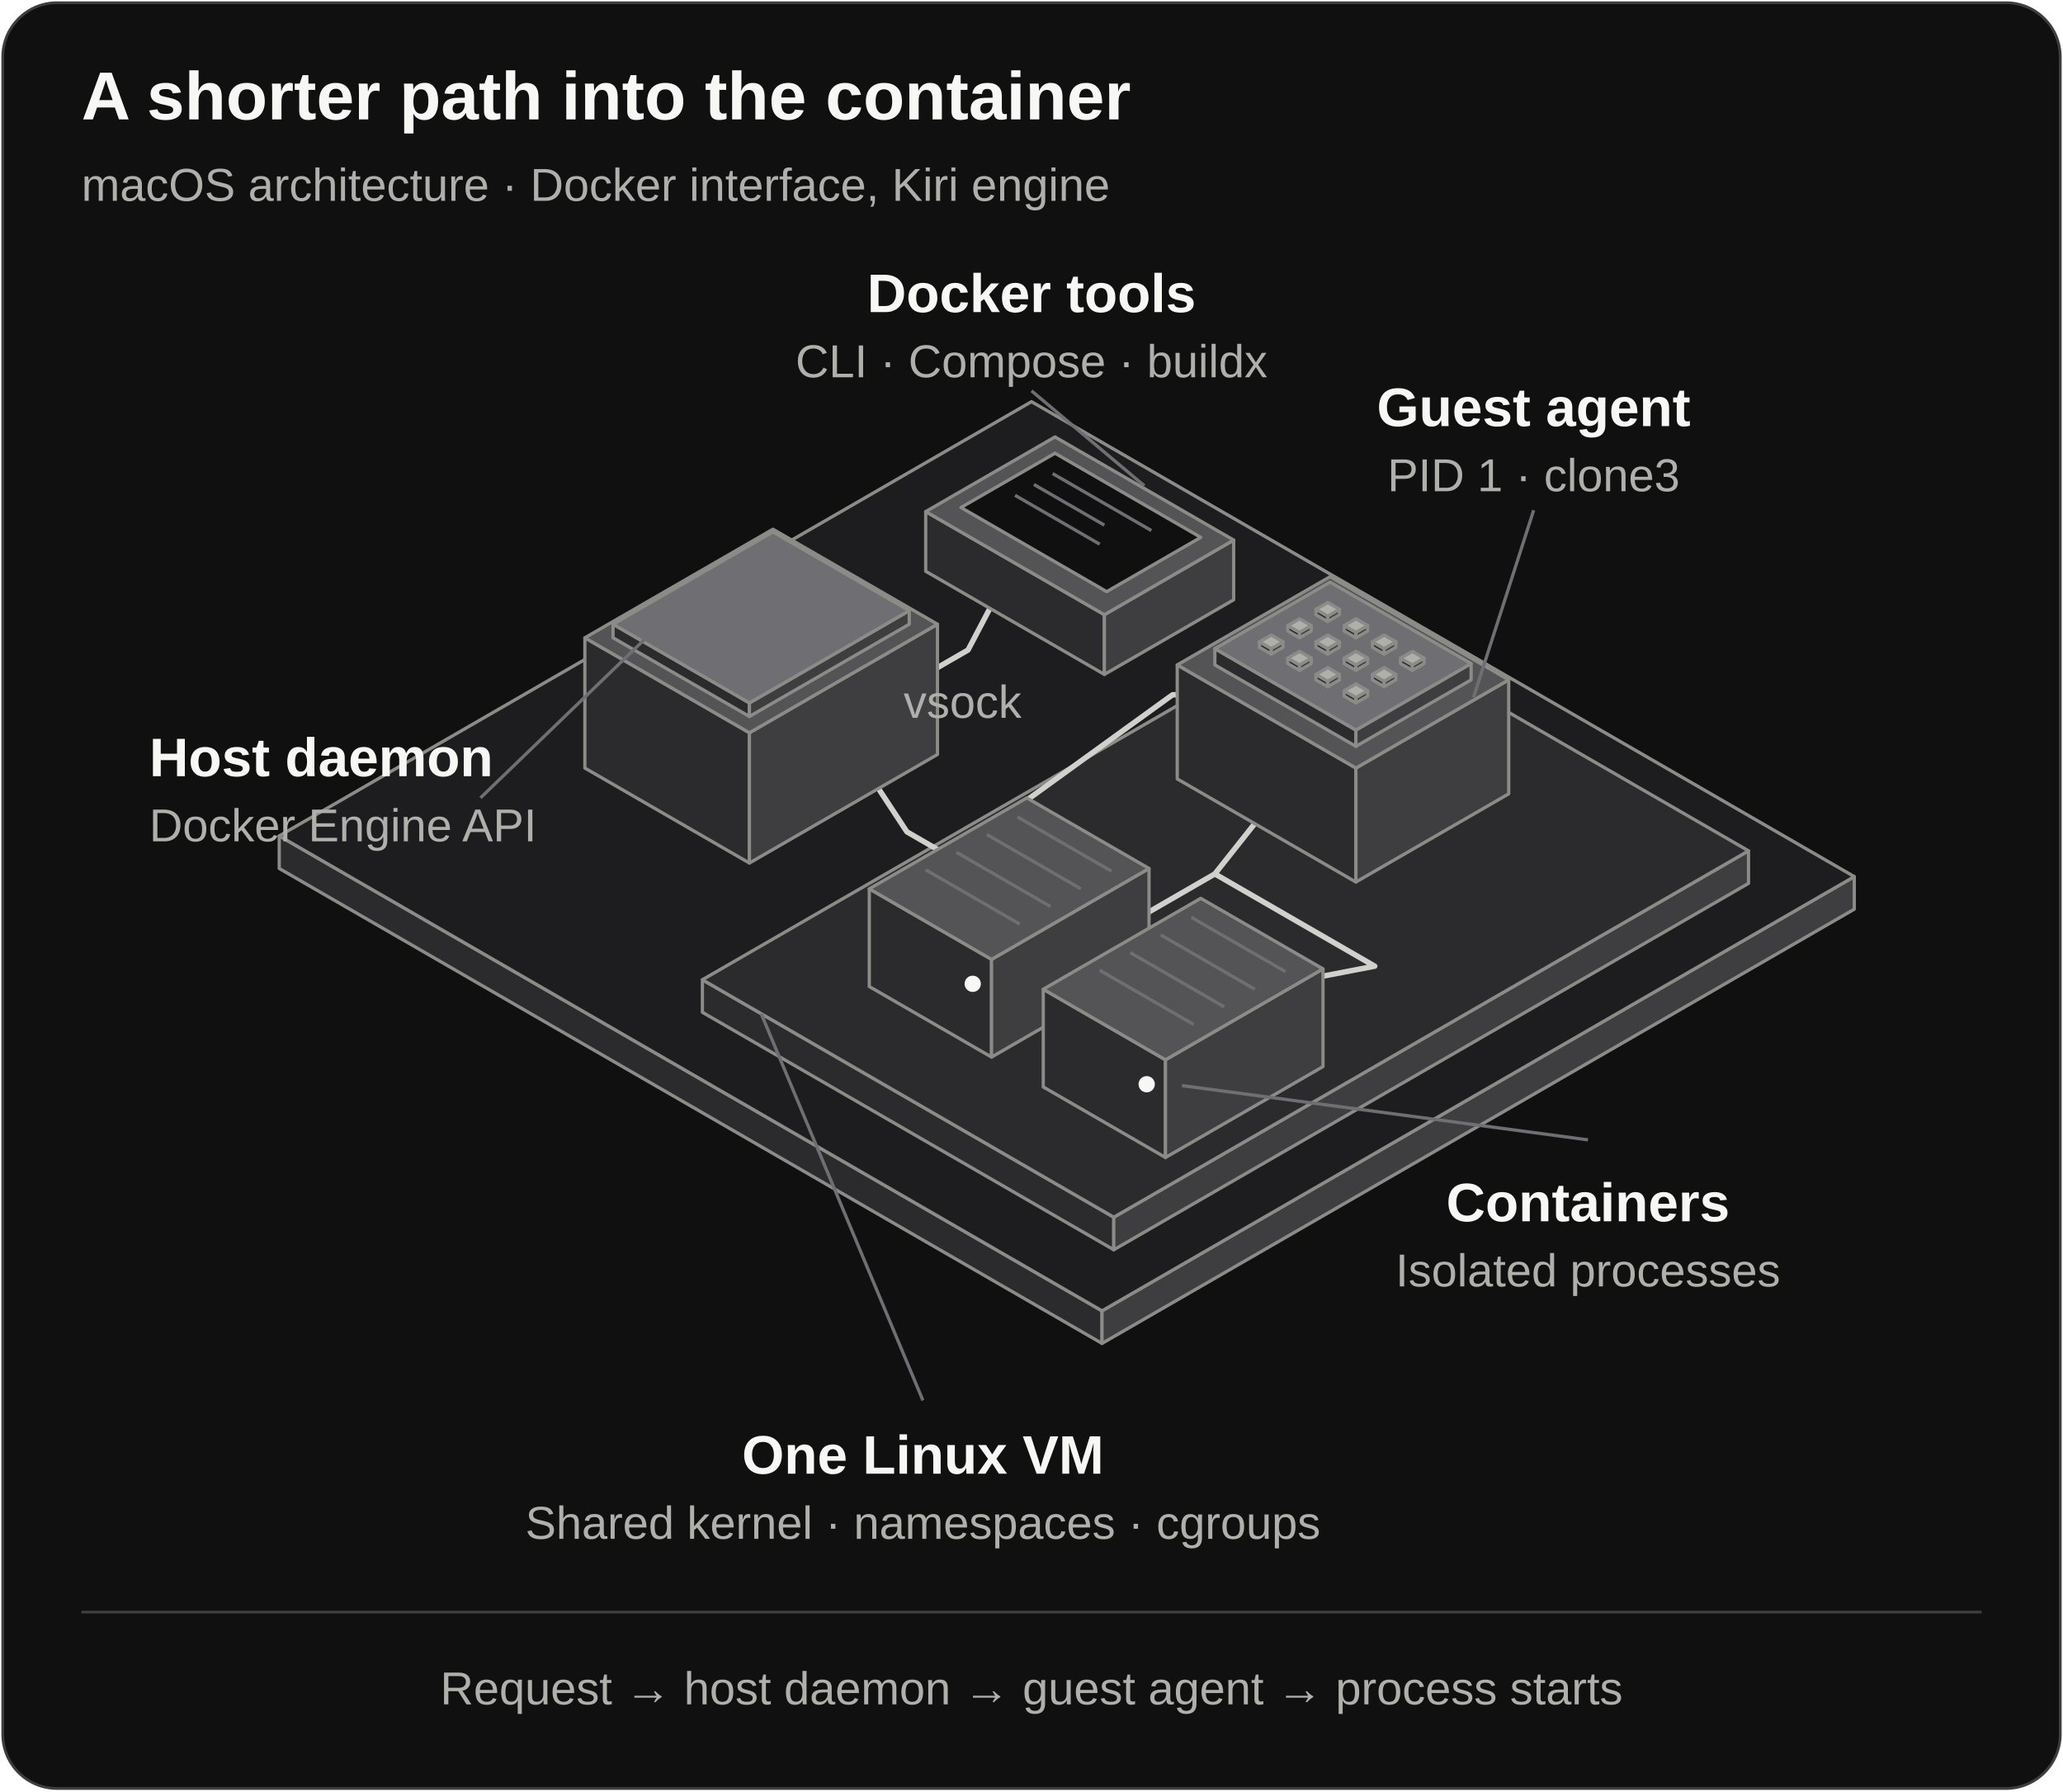
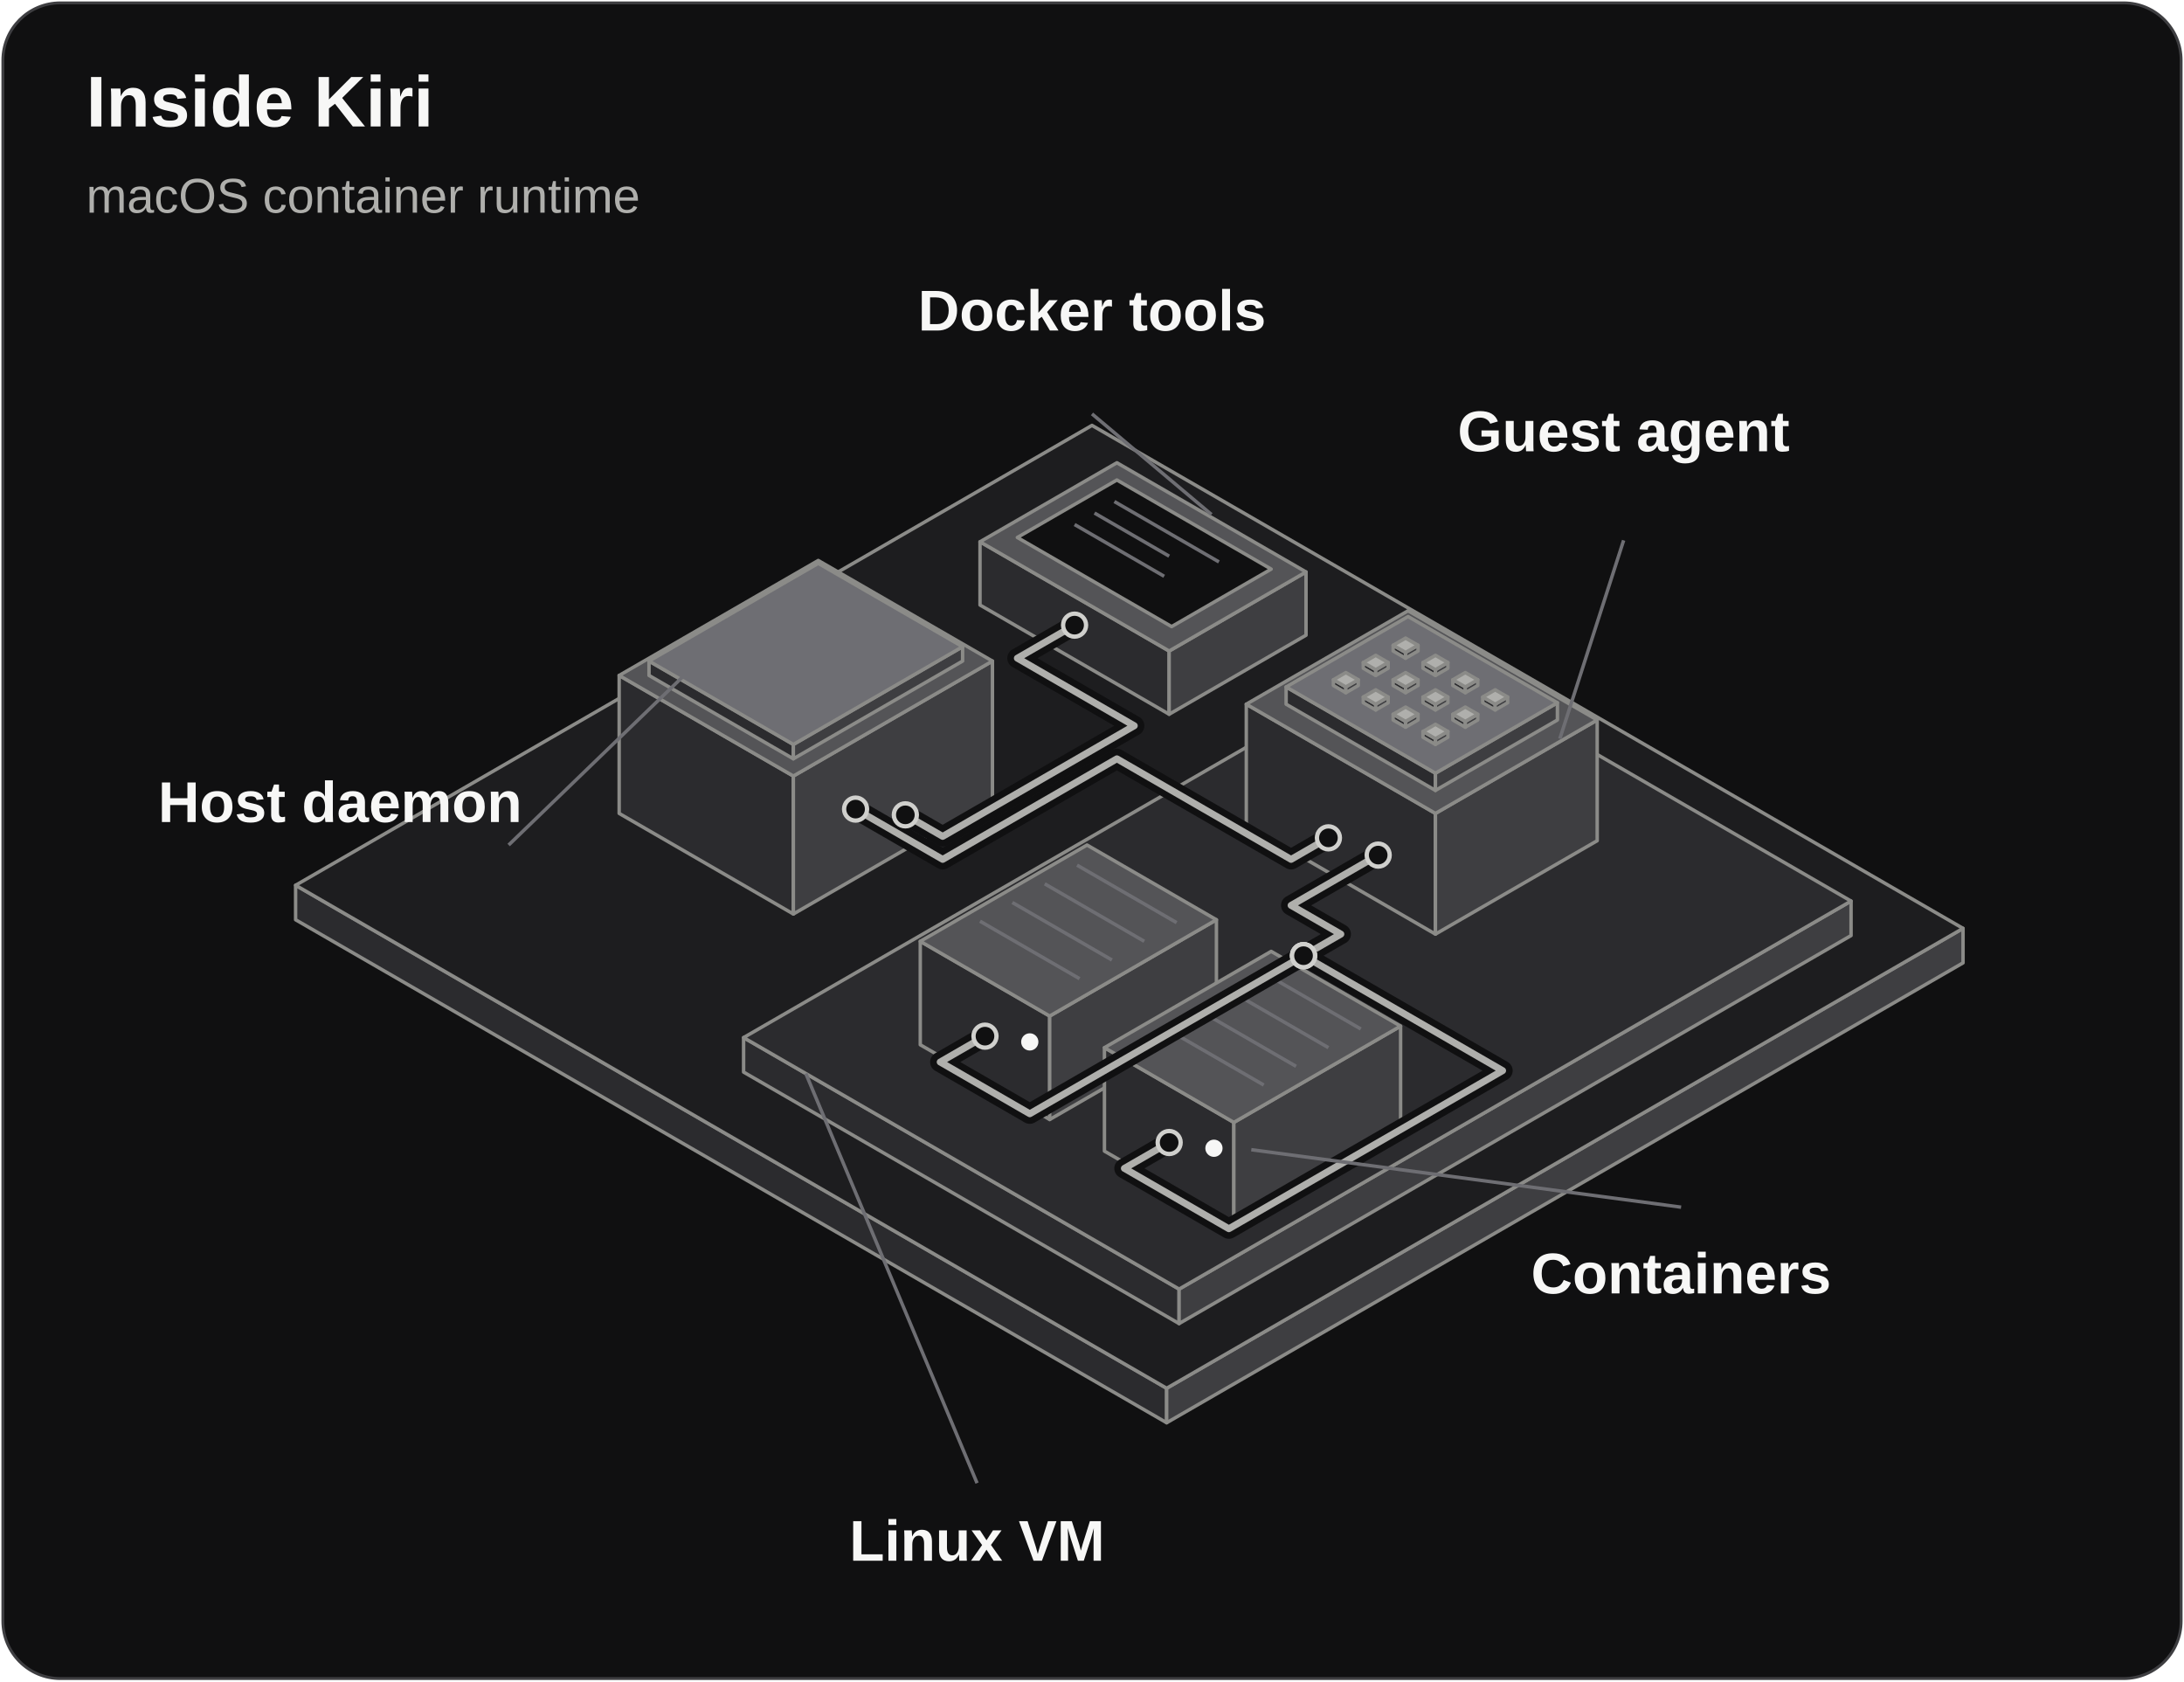
- <svg xmlns="http://www.w3.org/2000/svg" width="760" height="660" viewBox="0 0 760 660" role="img" aria-labelledby="title desc">
-   <style>text{font-family:Arial,sans-serif;fill:#f7f7f6}.label{font-size:20px;font-weight:600}.small{font-size:17px;fill:#afafac}.edge{stroke:#8b8b88;stroke-width:1.2;stroke-linejoin:round}.wire{fill:none;stroke:#d0d0cd;stroke-width:2;stroke-linejoin:round}.leader{fill:none;stroke:#6e6e73;stroke-width:1.2}.packet{fill:#fafaf8}.running{animation:run 8s infinite}@keyframes run{0%,65%,100%{opacity:.2}70%,93%{opacity:1}}@media(prefers-reduced-motion:reduce){.packet{display:none}.running{animation:none;opacity:1}}</style>
-   <rect x="1" y="1" width="758" height="658" rx="20" fill="#101011" stroke="#3e3e41" />
-   <text x="30" y="44" font-size="25" font-weight="600">A shorter path into the container</text>
-   <text x="30" y="74" class="small">macOS architecture · Docker interface, Kiri engine</text>
+ <svg xmlns="http://www.w3.org/2000/svg" width="760" height="585" viewBox="0 0 760 585" role="img" aria-labelledby="title desc">
+   <style>text{font-family:Arial,sans-serif;fill:#f7f7f6}.label{font-size:20px;font-weight:600}.small{font-size:17px;fill:#afafac}.edge{stroke:#8b8b88;stroke-width:1.2;stroke-linejoin:round}.conduit{fill:none;stroke:#101011;stroke-width:7;stroke-linejoin:round;stroke-linecap:round}.wire{fill:none;stroke:#afafac;stroke-width:2.4;stroke-linejoin:round;stroke-linecap:round}.leader{fill:none;stroke:#6e6e73;stroke-width:1.2}.packet{fill:#fafaf8}.running{animation:run 8s infinite}@keyframes run{0%,82%,100%{opacity:.2}85%,93%{opacity:1}}@media(prefers-reduced-motion:reduce){.packet{display:none}.running{animation:none;opacity:1}}</style>
+   <rect x="1" y="1" width="758" height="583" rx="20" fill="#101011" stroke="#3e3e41" />
+   <text x="30" y="44" font-size="25" font-weight="600">Inside Kiri</text>
+   <text x="30" y="74" class="small">macOS container runtime</text>
  <polygon points="102.87,308.00 405.98,483.00 405.98,495.00 102.87,320.00" fill="#2b2b2e" class="edge" />
  <polygon points="683.11,323.00 405.98,483.00 405.98,495.00 683.11,335.00" fill="#3e3e41" class="edge" />
  <polygon points="380.00,148.00 683.11,323.00 405.98,483.00 102.87,308.00" fill="#1d1d1f" class="edge" />
  <polygon points="258.76,361.00 410.31,448.50 410.31,460.50 258.76,373.00" fill="#2b2b2e" class="edge" />
  <polygon points="644.14,313.50 410.31,448.50 410.31,460.50 644.14,325.50" fill="#3e3e41" class="edge" />
  <polygon points="492.58,226.00 644.14,313.50 410.31,448.50 258.76,361.00" fill="#2b2b2e" class="edge" />
-   <path d="M373.94,206.50 L356.62,239.50 L321.98,259.50 L317.65,244.00" class="wire" />
-   <path d="M315.05,277.50 L334.10,306.50 L349.69,315.50 L431.96,256.00 L459.67,256.00" class="wire" />
-   <path d="M470.93,292.50 L447.55,322.00 L410.31,343.50 L405.98,330.00" class="wire" />
-   <path d="M447.55,322.00 L506.44,356.00 L464.87,364.00" class="wire" />
  <polygon points="341.03,188.50 406.85,226.50 406.85,248.50 341.03,210.50" fill="#2b2b2e" class="edge" />
  <polygon points="454.48,199.00 406.85,226.50 406.85,248.50 454.48,221.00" fill="#3e3e41" class="edge" />
  <polygon points="388.66,161.00 454.48,199.00 406.85,226.50 341.03,188.50" fill="#545457" class="edge" />
  <polygon points="388.66,167.00 442.35,198.00 407.71,218.00 354.02,187.00" fill="#101011" class="edge" />
  <path d="M387.79,174.50 L424.17,195.50" class="leader" />
  <path d="M380.87,178.50 L406.85,193.50" class="leader" />
  <path d="M373.94,182.50 L405.11,200.50" class="leader" />
  <polygon points="215.46,235.00 276.08,270.00 276.08,318.00 215.46,283.00" fill="#2b2b2e" class="edge" />
  <polygon points="345.36,230.00 276.08,270.00 276.08,318.00 345.36,278.00" fill="#3e3e41" class="edge" />
  <polygon points="284.74,195.00 345.36,230.00 276.08,270.00 215.46,235.00" fill="#545457" class="edge" />
  <polygon points="225.85,230.00 276.08,259.00 276.08,264.00 225.85,235.00" fill="#2b2b2e" class="edge" />
  <polygon points="334.97,225.00 276.08,259.00 276.08,264.00 334.97,230.00" fill="#3e3e41" class="edge" />
  <polygon points="284.74,196.00 334.97,225.00 276.08,259.00 225.85,230.00" fill="#6e6e73" class="edge" />
  <path d="M283.87,202.50 L319.38,223.00" class="leader" />
  <path d="M274.34,208.00 L309.85,228.50" class="leader" />
  <path d="M264.82,213.50 L300.33,234.00" class="leader" />
  <path d="M255.29,219.00 L290.80,239.50" class="leader" />
  <polygon points="433.69,245.00 499.51,283.00 499.51,325.00 433.69,287.00" fill="#2b2b2e" class="edge" />
  <polygon points="555.80,250.50 499.51,283.00 499.51,325.00 555.80,292.50" fill="#3e3e41" class="edge" />
  <polygon points="489.99,212.50 555.80,250.50 499.51,283.00 433.69,245.00" fill="#545457" class="edge" />
  <polygon points="447.55,239.00 499.51,269.00 499.51,275.00 447.55,245.00" fill="#2b2b2e" class="edge" />
  <polygon points="541.95,244.50 499.51,269.00 499.51,275.00 541.95,250.50" fill="#3e3e41" class="edge" />
  <polygon points="489.99,214.50 541.95,244.50 499.51,269.00 447.55,239.00" fill="#6e6e73" class="edge" />
  <polygon points="484.79,224.50 489.12,227.00 489.12,229.00 484.79,226.50" fill="#2b2b2e" class="edge" />
  <polygon points="493.45,224.50 489.12,227.00 489.12,229.00 493.45,226.50" fill="#3e3e41" class="edge" />
  <polygon points="489.12,222.00 493.45,224.50 489.12,227.00 484.79,224.50" fill="#afafac" class="edge" />
  <polygon points="474.40,230.50 478.73,233.00 478.73,235.00 474.40,232.50" fill="#2b2b2e" class="edge" />
  <polygon points="483.06,230.50 478.73,233.00 478.73,235.00 483.06,232.50" fill="#3e3e41" class="edge" />
  <polygon points="478.73,228.00 483.06,230.50 478.73,233.00 474.40,230.50" fill="#afafac" class="edge" />
  <polygon points="464.00,236.50 468.33,239.00 468.33,241.00 464.00,238.50" fill="#2b2b2e" class="edge" />
  <polygon points="472.66,236.50 468.33,239.00 468.33,241.00 472.66,238.50" fill="#3e3e41" class="edge" />
  <polygon points="468.33,234.00 472.66,236.50 468.33,239.00 464.00,236.50" fill="#afafac" class="edge" />
  <polygon points="495.18,230.50 499.51,233.00 499.51,235.00 495.18,232.50" fill="#2b2b2e" class="edge" />
  <polygon points="503.84,230.50 499.51,233.00 499.51,235.00 503.84,232.50" fill="#3e3e41" class="edge" />
  <polygon points="499.51,228.00 503.84,230.50 499.51,233.00 495.18,230.50" fill="#afafac" class="edge" />
  <polygon points="484.79,236.50 489.12,239.00 489.12,241.00 484.79,238.50" fill="#2b2b2e" class="edge" />
  <polygon points="493.45,236.50 489.12,239.00 489.12,241.00 493.45,238.50" fill="#3e3e41" class="edge" />
  <polygon points="489.12,234.00 493.45,236.50 489.12,239.00 484.79,236.50" fill="#afafac" class="edge" />
  <polygon points="474.40,242.50 478.73,245.00 478.73,247.00 474.40,244.50" fill="#2b2b2e" class="edge" />
  <polygon points="483.06,242.50 478.73,245.00 478.73,247.00 483.06,244.50" fill="#3e3e41" class="edge" />
  <polygon points="478.73,240.00 483.06,242.50 478.73,245.00 474.40,242.50" fill="#afafac" class="edge" />
  <polygon points="505.57,236.50 509.90,239.00 509.90,241.00 505.57,238.50" fill="#2b2b2e" class="edge" />
  <polygon points="514.23,236.50 509.90,239.00 509.90,241.00 514.23,238.50" fill="#3e3e41" class="edge" />
  <polygon points="509.90,234.00 514.23,236.50 509.90,239.00 505.57,236.50" fill="#afafac" class="edge" />
  <polygon points="495.18,242.50 499.51,245.00 499.51,247.00 495.18,244.50" fill="#2b2b2e" class="edge" />
  <polygon points="503.84,242.50 499.51,245.00 499.51,247.00 503.84,244.50" fill="#3e3e41" class="edge" />
  <polygon points="499.51,240.00 503.84,242.50 499.51,245.00 495.18,242.50" fill="#afafac" class="edge" />
  <polygon points="484.79,248.50 489.12,251.00 489.12,253.00 484.79,250.50" fill="#2b2b2e" class="edge" />
  <polygon points="493.45,248.50 489.12,251.00 489.12,253.00 493.45,250.50" fill="#3e3e41" class="edge" />
  <polygon points="489.12,246.00 493.45,248.50 489.12,251.00 484.79,248.50" fill="#afafac" class="edge" />
  <polygon points="515.97,242.50 520.30,245.00 520.30,247.00 515.97,244.50" fill="#2b2b2e" class="edge" />
  <polygon points="524.63,242.50 520.30,245.00 520.30,247.00 524.63,244.50" fill="#3e3e41" class="edge" />
  <polygon points="520.30,240.00 524.63,242.50 520.30,245.00 515.97,242.50" fill="#afafac" class="edge" />
  <polygon points="505.57,248.50 509.90,251.00 509.90,253.00 505.57,250.50" fill="#2b2b2e" class="edge" />
  <polygon points="514.23,248.50 509.90,251.00 509.90,253.00 514.23,250.50" fill="#3e3e41" class="edge" />
  <polygon points="509.90,246.00 514.23,248.50 509.90,251.00 505.57,248.50" fill="#afafac" class="edge" />
  <polygon points="495.18,254.50 499.51,257.00 499.51,259.00 495.18,256.50" fill="#2b2b2e" class="edge" />
  <polygon points="503.84,254.50 499.51,257.00 499.51,259.00 503.84,256.50" fill="#3e3e41" class="edge" />
  <polygon points="499.51,252.00 503.84,254.50 499.51,257.00 495.18,254.50" fill="#afafac" class="edge" />
  <polygon points="320.24,327.50 365.28,353.50 365.28,389.50 320.24,363.50" fill="#2b2b2e" class="edge" />
  <polygon points="423.30,320.00 365.28,353.50 365.28,389.50 423.30,356.00" fill="#3e3e41" class="edge" />
  <polygon points="378.27,294.00 423.30,320.00 365.28,353.50 320.24,327.50" fill="#545457" class="edge" />
  <path d="M374.80,301.00 L409.44,321.00" class="leader" />
  <path d="M363.55,307.50 L398.19,327.50" class="leader" />
  <path d="M352.29,314.00 L386.93,334.00" class="leader" />
  <path d="M341.03,320.50 L375.67,340.50" class="leader" />
  <circle cx="358.349" cy="362.5" r="3" fill="#f7f7f6" class="running" />
  <polygon points="384.33,364.50 429.36,390.50 429.36,426.50 384.33,400.50" fill="#2b2b2e" class="edge" />
  <polygon points="487.39,357.00 429.36,390.50 429.36,426.50 487.39,393.00" fill="#3e3e41" class="edge" />
  <polygon points="442.35,331.00 487.39,357.00 429.36,390.50 384.33,364.50" fill="#545457" class="edge" />
  <path d="M438.89,338.00 L473.53,358.00" class="leader" />
  <path d="M427.63,344.50 L462.27,364.50" class="leader" />
  <path d="M416.37,351.00 L451.01,371.00" class="leader" />
  <path d="M405.11,357.50 L439.76,377.50" class="leader" />
  <circle cx="422.435" cy="399.5" r="3" fill="#f7f7f6" class="running" />
+   <path d="M373.94,217.50 L354.02,229.00 L394.72,252.50 L328.04,291.00 L315.05,283.50" class="conduit" />
+   <path d="M373.94,217.50 L354.02,229.00 L394.72,252.50 L328.04,291.00 L315.05,283.50" class="wire" />
+   <path d="M297.73,281.50 L328.04,299.00 L388.66,264.00 L449.28,299.00 L462.27,291.50" class="conduit" />
+   <path d="M297.73,281.50 L328.04,299.00 L388.66,264.00 L449.28,299.00 L462.27,291.50" class="wire" />
+   <path d="M479.59,297.50 L449.28,315.00 L466.60,325.00 L453.61,332.50" class="conduit" />
+   <path d="M479.59,297.50 L449.28,315.00 L466.60,325.00 L453.61,332.50" class="wire" />
+   <path d="M453.61,332.50 L358.35,387.50 L327.17,369.50 L342.76,360.50" class="conduit" />
+   <path d="M453.61,332.50 L358.35,387.50 L327.17,369.50 L342.76,360.50" class="wire" />
+   <path d="M453.61,332.50 L522.89,372.50 L427.63,427.50 L391.26,406.50 L406.85,397.50" class="conduit" />
+   <path d="M453.61,332.50 L522.89,372.50 L427.63,427.50 L391.26,406.50 L406.85,397.50" class="wire" />
  <text x="380" y="115" text-anchor="middle" class="label">Docker tools</text>
-   <text x="380" y="139" text-anchor="middle" class="small">CLI · Compose · buildx</text>
  <path d="M380.00,144.00 L421.57,179.00" class="leader" />
  <text x="55" y="286" text-anchor="start" class="label">Host daemon</text>
-   <text x="55" y="310" text-anchor="start" class="small">Docker Engine API</text>
  <path d="M177.00,294.00 L258.76,215.00" class="leader" />
  <text x="565" y="157" text-anchor="middle" class="label">Guest agent</text>
-   <text x="565" y="181" text-anchor="middle" class="small">PID 1 · clone3</text>
  <path d="M565.00,188.00 L542.81,257.00" class="leader" />
  <text x="585" y="450" text-anchor="middle" class="label">Containers</text>
-   <text x="585" y="474" text-anchor="middle" class="small">Isolated processes</text>
  <path d="M585.00,420.00 L435.43,400.00" class="leader" />
-   <text x="340" y="543" text-anchor="middle" class="label">One Linux VM</text>
-   <text x="340" y="567" text-anchor="middle" class="small">Shared kernel · namespaces · cgroups</text>
+   <text x="340" y="543" text-anchor="middle" class="label">Linux VM</text>
  <path d="M340.00,516.00 L280.41,373.50" class="leader" />
-   <text x="376.33" y="264.5" text-anchor="end" class="small">vsock</text>
+   <circle cx="373.94" cy="217.50" r="4" fill="#101011" stroke="#d0d0cd" stroke-width="1.5" />
+   <circle cx="315.05" cy="283.50" r="4" fill="#101011" stroke="#d0d0cd" stroke-width="1.5" />
+   <circle cx="297.73" cy="281.50" r="4" fill="#101011" stroke="#d0d0cd" stroke-width="1.5" />
+   <circle cx="462.27" cy="291.50" r="4" fill="#101011" stroke="#d0d0cd" stroke-width="1.5" />
+   <circle cx="479.59" cy="297.50" r="4" fill="#101011" stroke="#d0d0cd" stroke-width="1.5" />
+   <circle cx="453.61" cy="332.50" r="4" fill="#101011" stroke="#d0d0cd" stroke-width="1.5" />
+   <circle cx="453.61" cy="332.50" r="4" fill="#101011" stroke="#d0d0cd" stroke-width="1.5" />
+   <circle cx="342.76" cy="360.50" r="4" fill="#101011" stroke="#d0d0cd" stroke-width="1.5" />
+   <circle cx="453.61" cy="332.50" r="4" fill="#101011" stroke="#d0d0cd" stroke-width="1.5" />
+   <circle cx="406.85" cy="397.50" r="4" fill="#101011" stroke="#d0d0cd" stroke-width="1.5" />
  <circle r="4" class="packet" opacity="0">
    <animate attributeName="opacity" values="0;0;1;1;0;0" keyTimes="0;0.039;0.04;0.2;0.201;1" dur="8s" repeatCount="indefinite" />
-     <animateMotion path="M373.94,206.50 L356.62,239.50 L321.98,259.50 L317.65,244.00" keyPoints="0;0;1;1" keyTimes="0;0.04;0.2;1" calcMode="linear" dur="8s" repeatCount="indefinite" />
+     <animateMotion path="M373.94,217.50 L354.02,229.00 L394.72,252.50 L328.04,291.00 L315.05,283.50" keyPoints="0;0;1;1" keyTimes="0;0.04;0.2;1" calcMode="linear" dur="8s" repeatCount="indefinite" />
  </circle>
  <circle r="4" class="packet" opacity="0">
    <animate attributeName="opacity" values="0;0;1;1;0;0" keyTimes="0;0.259;0.26;0.46;0.461;1" dur="8s" repeatCount="indefinite" />
-     <animateMotion path="M315.05,277.50 L334.10,306.50 L349.69,315.50 L431.96,256.00 L459.67,256.00" keyPoints="0;0;1;1" keyTimes="0;0.26;0.46;1" calcMode="linear" dur="8s" repeatCount="indefinite" />
+     <animateMotion path="M297.73,281.50 L328.04,299.00 L388.66,264.00 L449.28,299.00 L462.27,291.50" keyPoints="0;0;1;1" keyTimes="0;0.26;0.46;1" calcMode="linear" dur="8s" repeatCount="indefinite" />
  </circle>
  <circle r="4" class="packet" opacity="0">
-     <animate attributeName="opacity" values="0;0;1;1;0;0" keyTimes="0;0.529;0.53;0.67;0.671;1" dur="8s" repeatCount="indefinite" />
-     <animateMotion path="M470.93,292.50 L447.55,322.00 L410.31,343.50 L405.98,330.00" keyPoints="0;0;1;1" keyTimes="0;0.53;0.67;1" calcMode="linear" dur="8s" repeatCount="indefinite" />
+     <animate attributeName="opacity" values="0;0;1;1;0;0" keyTimes="0;0.499;0.5;0.6;0.601;1" dur="8s" repeatCount="indefinite" />
+     <animateMotion path="M479.59,297.50 L449.28,315.00 L466.60,325.00 L453.61,332.50" keyPoints="0;0;1;1" keyTimes="0;0.5;0.6;1" calcMode="linear" dur="8s" repeatCount="indefinite" />
  </circle>
  <circle r="4" class="packet" opacity="0">
-     <animate attributeName="opacity" values="0;0;1;1;0;0" keyTimes="0;0.529;0.53;0.67;0.671;1" dur="8s" repeatCount="indefinite" />
-     <animateMotion path="M447.55,322.00 L506.44,356.00 L464.87,364.00" keyPoints="0;0;1;1" keyTimes="0;0.53;0.67;1" calcMode="linear" dur="8s" repeatCount="indefinite" />
+     <animate attributeName="opacity" values="0;0;1;1;0;0" keyTimes="0;0.599;0.6;0.82;0.821;1" dur="8s" repeatCount="indefinite" />
+     <animateMotion path="M453.61,332.50 L358.35,387.50 L327.17,369.50 L342.76,360.50" keyPoints="0;0;1;1" keyTimes="0;0.6;0.82;1" calcMode="linear" dur="8s" repeatCount="indefinite" />
  </circle>
-   <path d="M30 594H730" stroke="#3e3e41" />
-   <text x="380" y="628" text-anchor="middle" class="small">Request → host daemon → guest agent → process starts</text>
+   <circle r="4" class="packet" opacity="0">
+     <animate attributeName="opacity" values="0;0;1;1;0;0" keyTimes="0;0.599;0.6;0.82;0.821;1" dur="8s" repeatCount="indefinite" />
+     <animateMotion path="M453.61,332.50 L522.89,372.50 L427.63,427.50 L391.26,406.50 L406.85,397.50" keyPoints="0;0;1;1" keyTimes="0;0.6;0.82;1" calcMode="linear" dur="8s" repeatCount="indefinite" />
+   </circle>
</svg>
